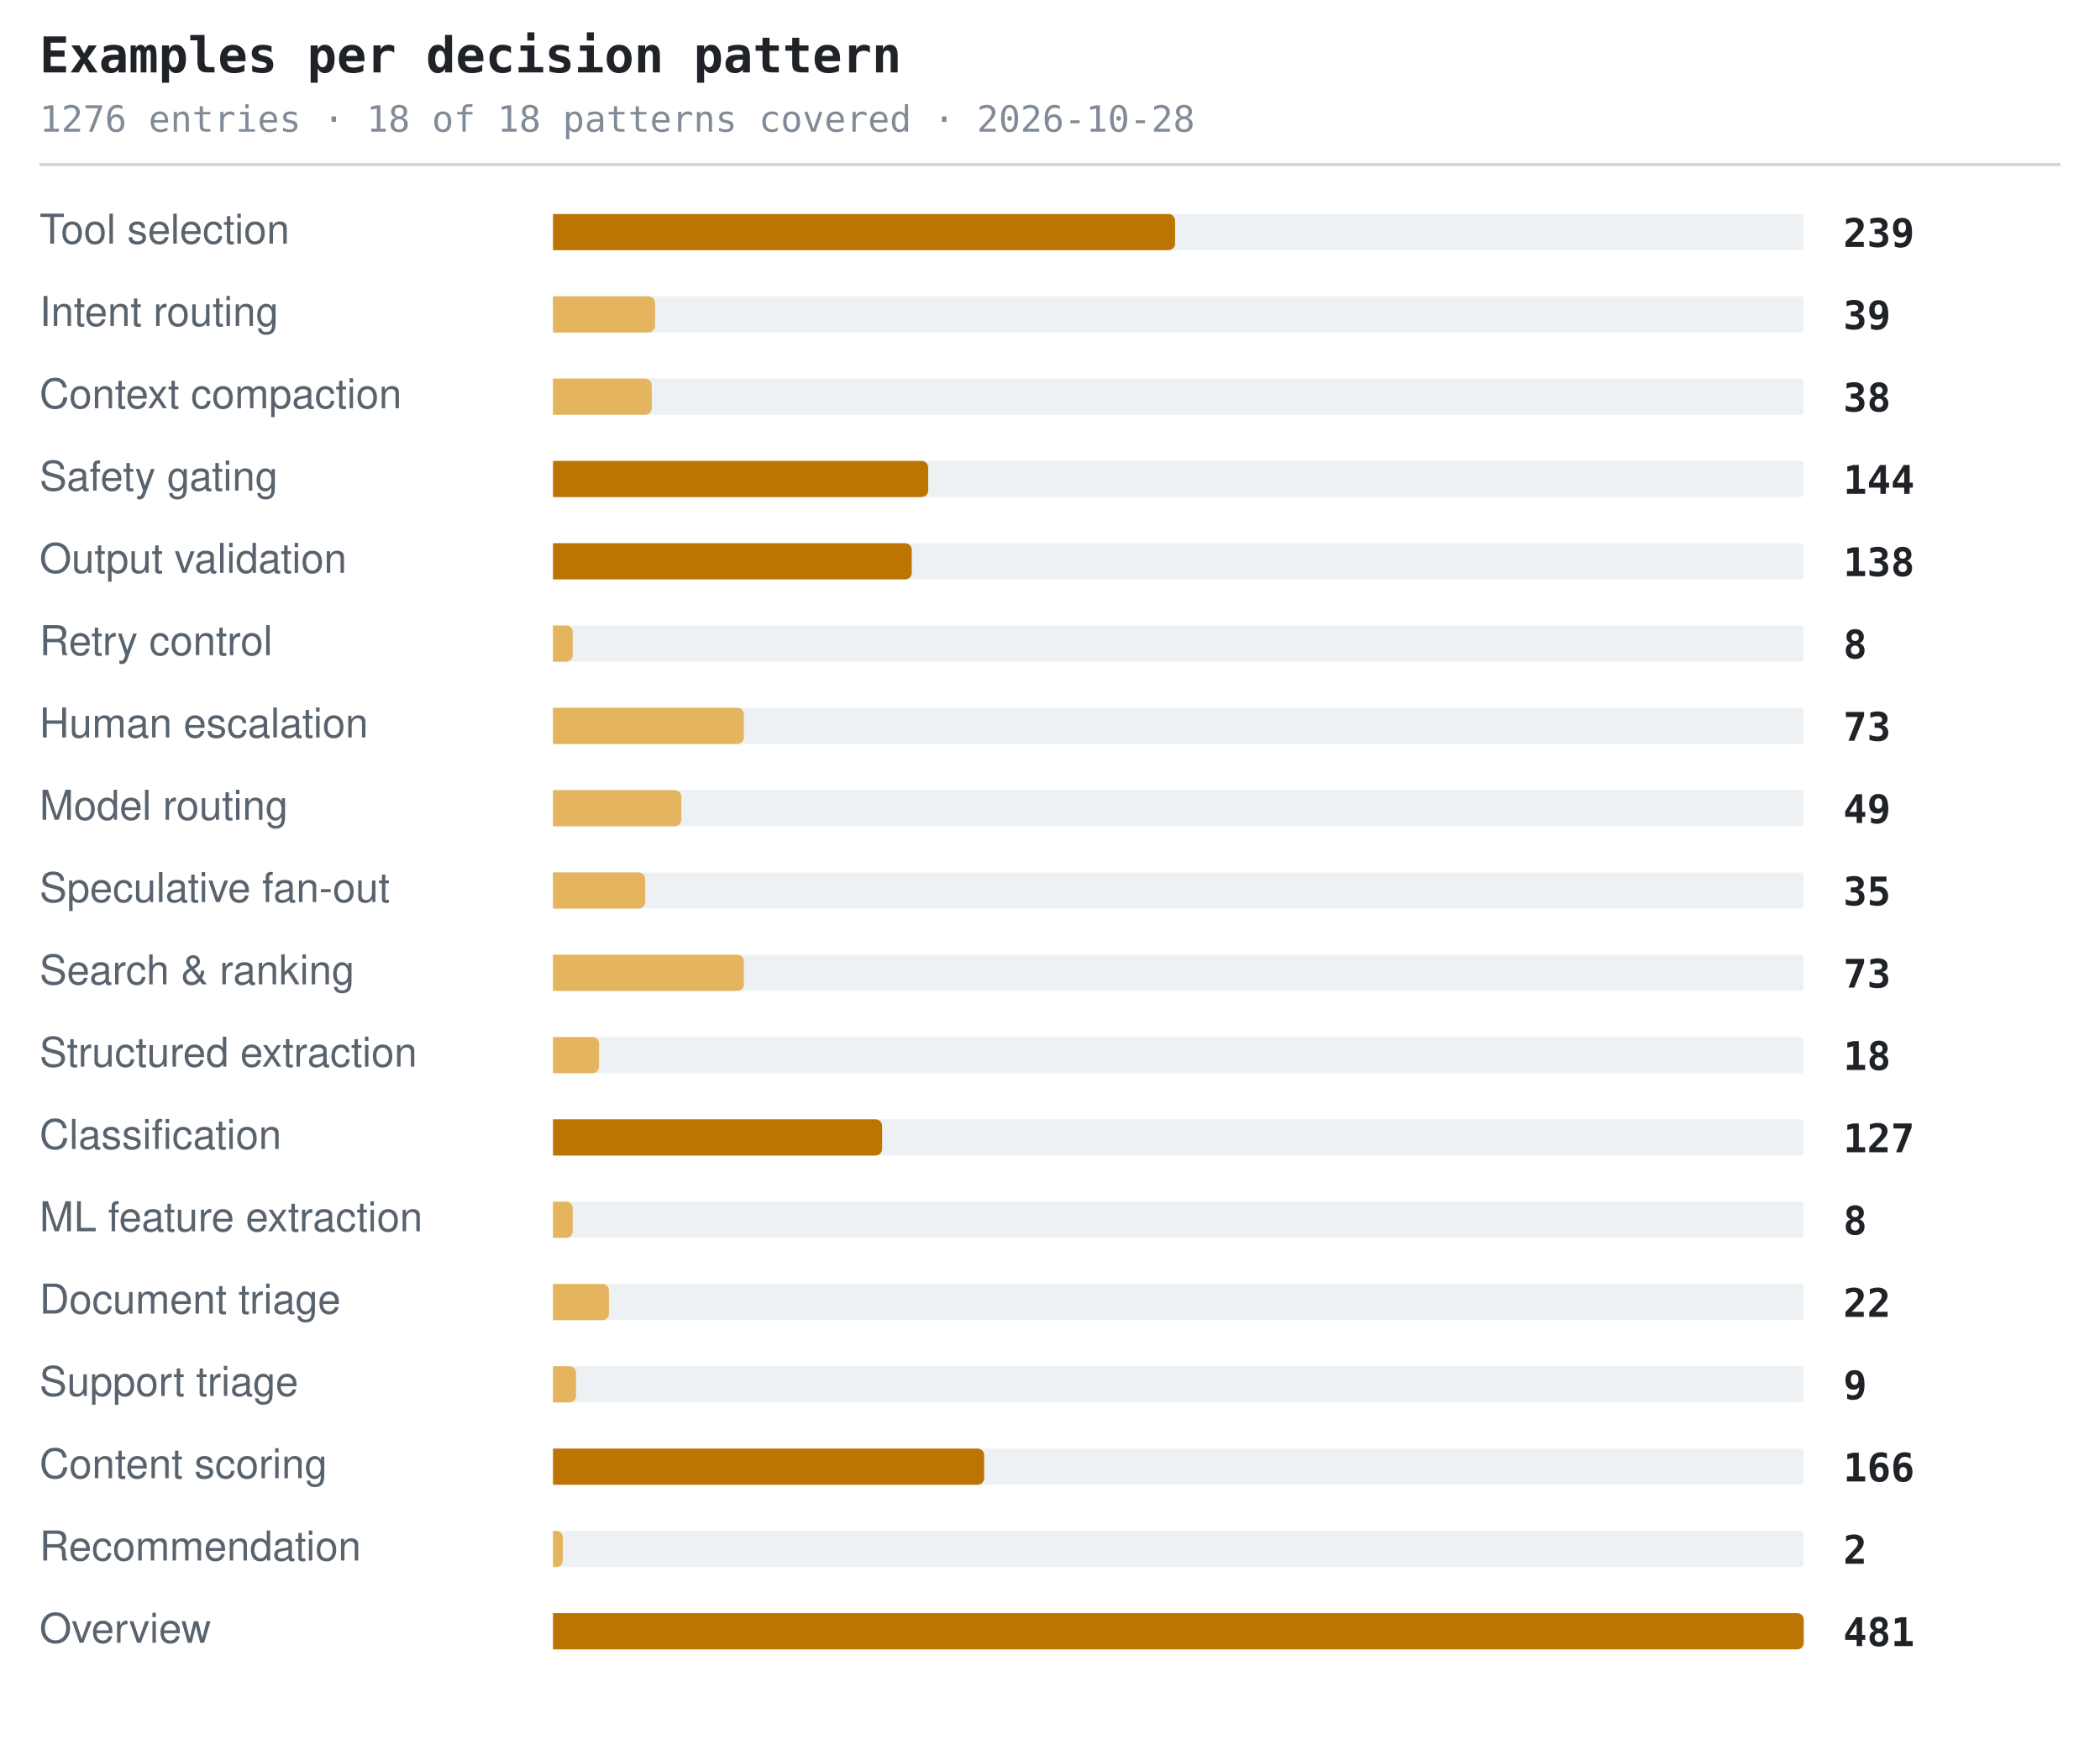
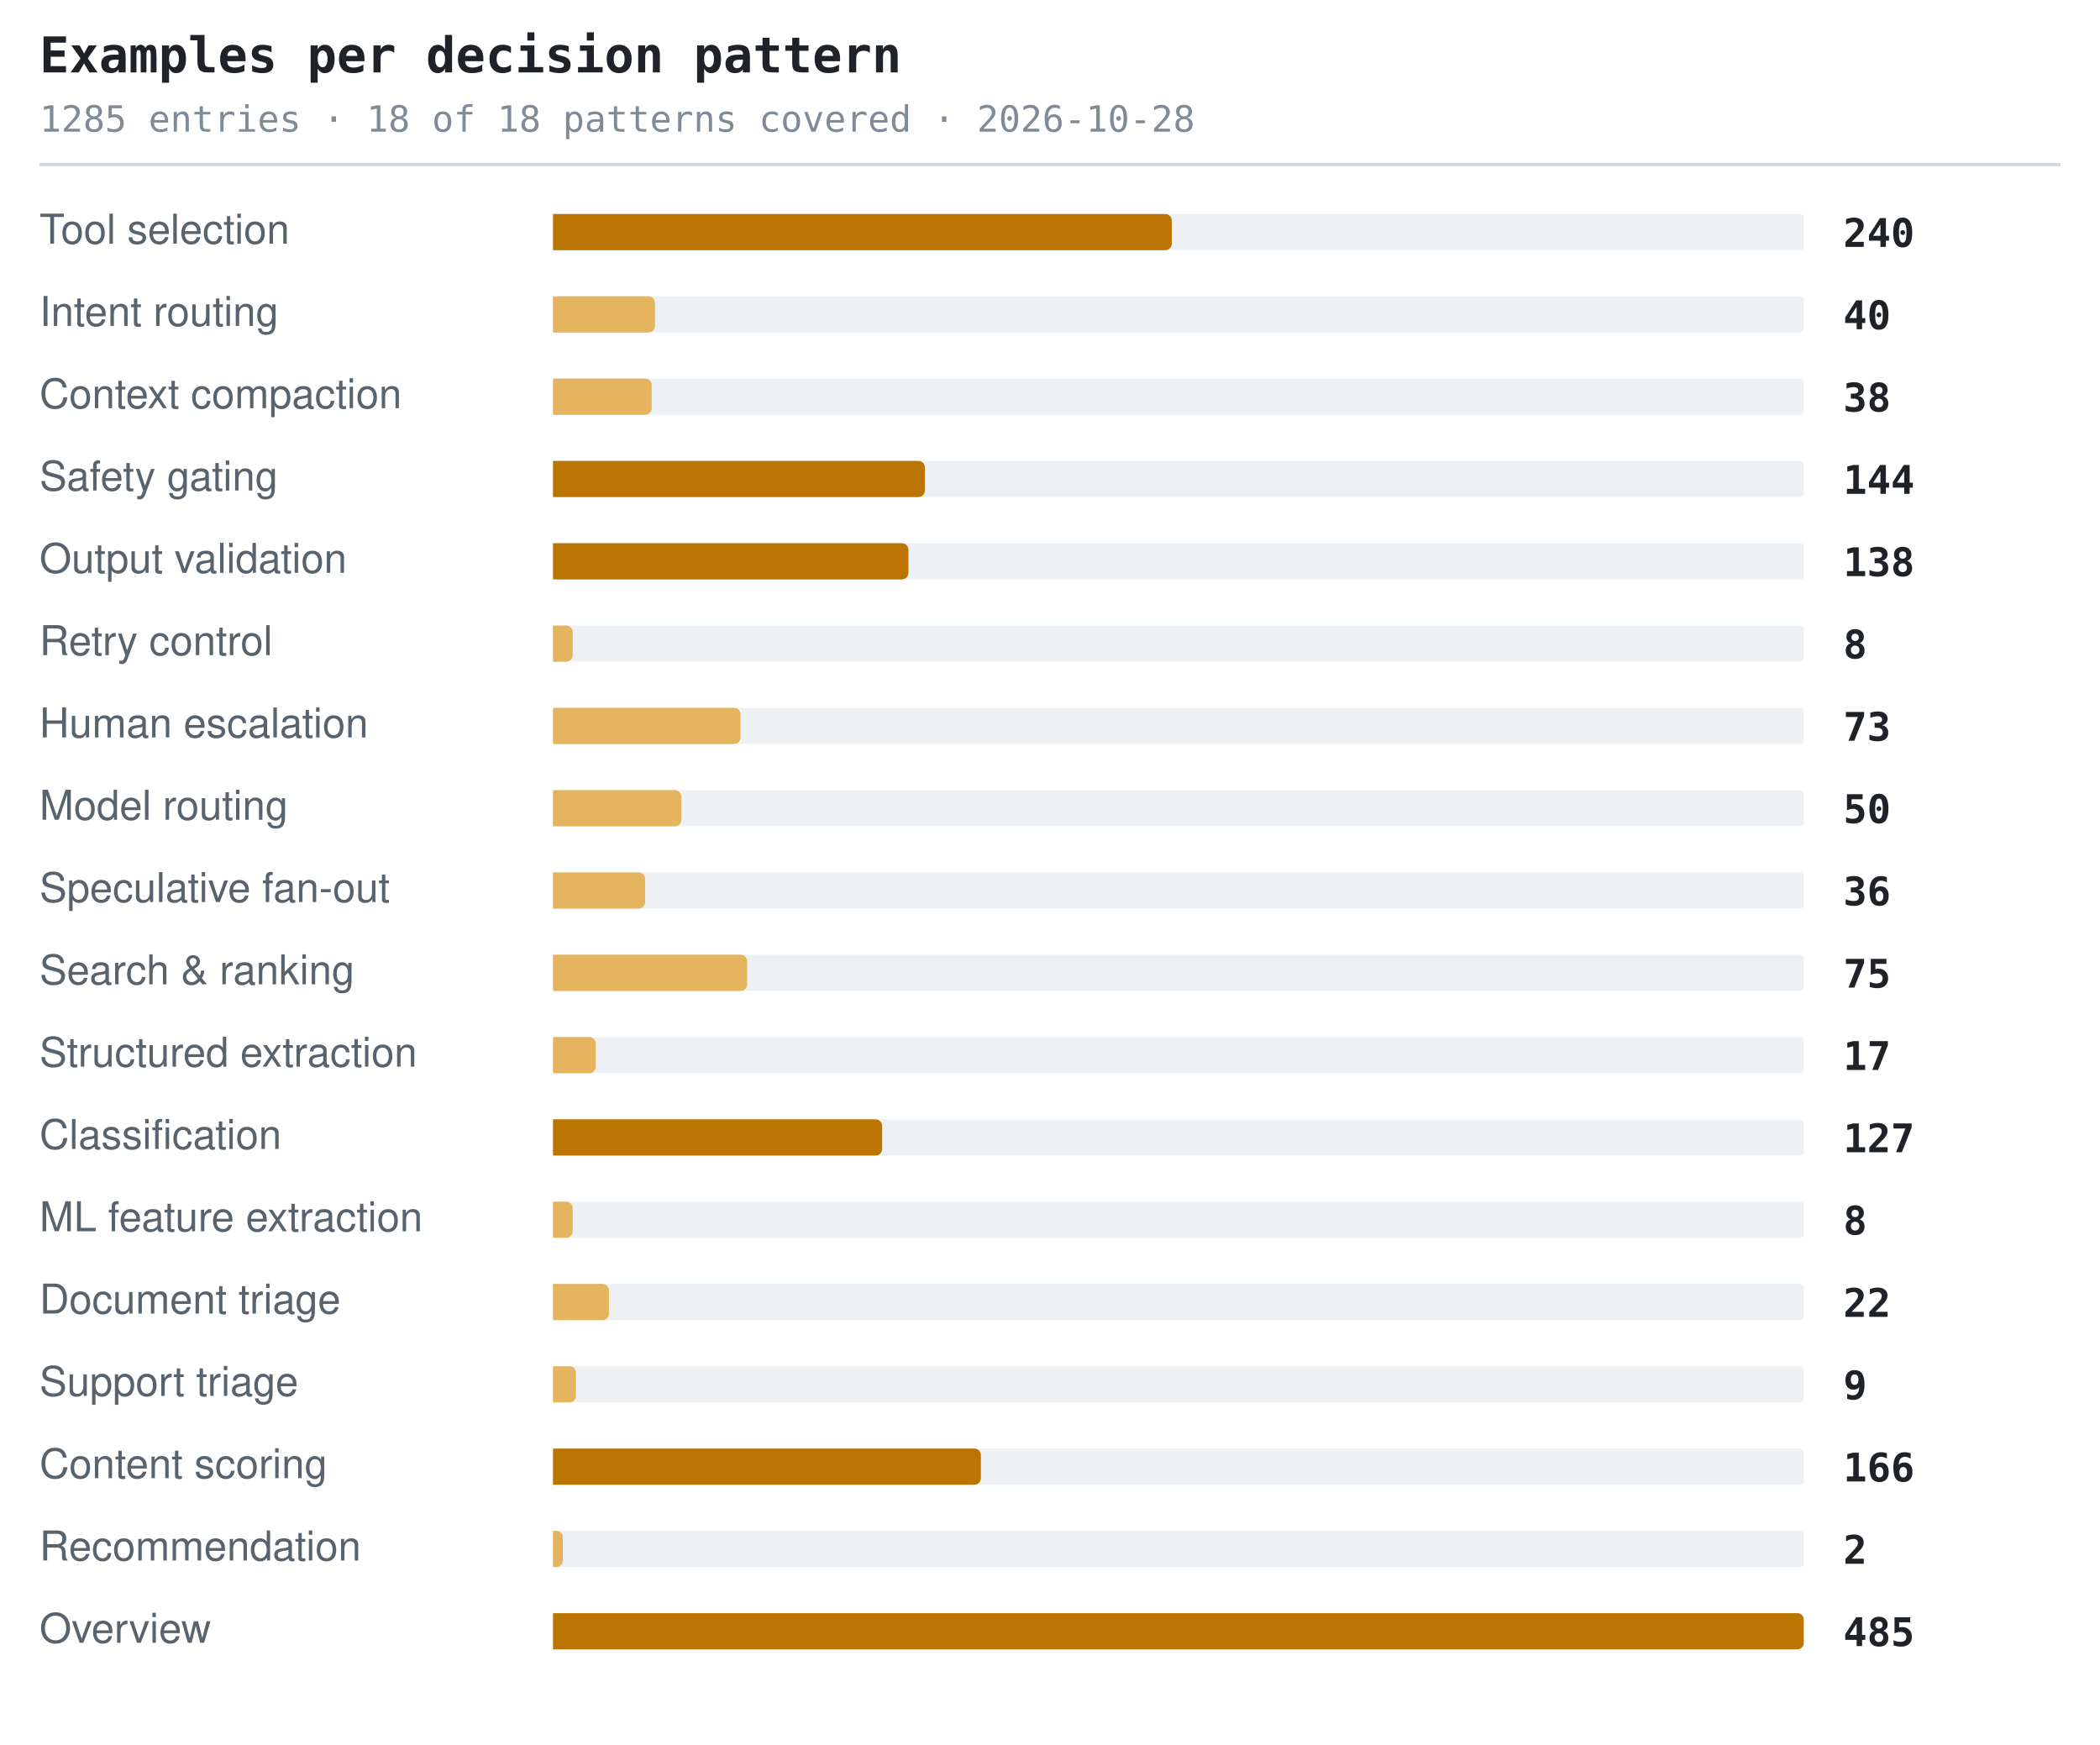
<svg xmlns="http://www.w3.org/2000/svg" width="638" height="530" viewBox="0 0 638 530" role="img" aria-label="Examples per decision pattern">
  <style>.t{font:600 15px ui-monospace,SFMono-Regular,'SF Mono',Menlo,Consolas,monospace;fill:#1f2328}.s{font:11px ui-monospace,SFMono-Regular,'SF Mono',Menlo,Consolas,monospace;fill:#818b98}.l{font:12.5px -apple-system,BlinkMacSystemFont,'Segoe UI',Helvetica,Arial,sans-serif;fill:#59636e}.n{font:600 12px ui-monospace,SFMono-Regular,'SF Mono',Menlo,Consolas,monospace;fill:#1f2328}.g{font:italic 11px -apple-system,BlinkMacSystemFont,'Segoe UI',Helvetica,Arial,sans-serif;fill:#818b98}</style>
  <text x="12" y="22" class="t">Examples per decision pattern</text>
-   <text x="12" y="40" class="s">1276 entries · 18 of 18 patterns covered · 2026-10-28</text>
+   <text x="12" y="40" class="s">1285 entries · 18 of 18 patterns covered · 2026-10-28</text>
  <line x1="12" y1="50" x2="626" y2="50" stroke="#d1d9e0" stroke-width="1" />
  <text x="12" y="74" class="l">Tool selection</text>
  <rect x="168" y="65" width="380" height="11" rx="1" fill="#eef1f4" />
-   <path d="M168 65h187a2 2 0 0 1 2 2v7a2 2 0 0 1-2 2h-187z" fill="#bc7503" />
-   <text x="560" y="75" class="n">239</text>
+   <path d="M168 65h186a2 2 0 0 1 2 2v7a2 2 0 0 1-2 2h-186z" fill="#bc7503" />
+   <text x="560" y="75" class="n">240</text>
  <text x="12" y="99" class="l">Intent routing</text>
  <rect x="168" y="90" width="380" height="11" rx="1" fill="#eef1f4" />
  <path d="M168 90h29a2 2 0 0 1 2 2v7a2 2 0 0 1-2 2h-29z" fill="#e5b45f" />
-   <text x="560" y="100" class="n">39</text>
+   <text x="560" y="100" class="n">40</text>
  <text x="12" y="124" class="l">Context compaction</text>
  <rect x="168" y="115" width="380" height="11" rx="1" fill="#eef1f4" />
  <path d="M168 115h28a2 2 0 0 1 2 2v7a2 2 0 0 1-2 2h-28z" fill="#e5b45f" />
  <text x="560" y="125" class="n">38</text>
  <text x="12" y="149" class="l">Safety gating</text>
  <rect x="168" y="140" width="380" height="11" rx="1" fill="#eef1f4" />
-   <path d="M168 140h112a2 2 0 0 1 2 2v7a2 2 0 0 1-2 2h-112z" fill="#bc7503" />
+   <path d="M168 140h111a2 2 0 0 1 2 2v7a2 2 0 0 1-2 2h-111z" fill="#bc7503" />
  <text x="560" y="150" class="n">144</text>
  <text x="12" y="174" class="l">Output validation</text>
  <rect x="168" y="165" width="380" height="11" rx="1" fill="#eef1f4" />
-   <path d="M168 165h107a2 2 0 0 1 2 2v7a2 2 0 0 1-2 2h-107z" fill="#bc7503" />
+   <path d="M168 165h106a2 2 0 0 1 2 2v7a2 2 0 0 1-2 2h-106z" fill="#bc7503" />
  <text x="560" y="175" class="n">138</text>
  <text x="12" y="199" class="l">Retry control</text>
  <rect x="168" y="190" width="380" height="11" rx="1" fill="#eef1f4" />
  <path d="M168 190h4a2 2 0 0 1 2 2v7a2 2 0 0 1-2 2h-4z" fill="#e5b45f" />
  <text x="560" y="200" class="n">8</text>
  <text x="12" y="224" class="l">Human escalation</text>
  <rect x="168" y="215" width="380" height="11" rx="1" fill="#eef1f4" />
-   <path d="M168 215h56a2 2 0 0 1 2 2v7a2 2 0 0 1-2 2h-56z" fill="#e5b45f" />
+   <path d="M168 215h55a2 2 0 0 1 2 2v7a2 2 0 0 1-2 2h-55z" fill="#e5b45f" />
  <text x="560" y="225" class="n">73</text>
  <text x="12" y="249" class="l">Model routing</text>
  <rect x="168" y="240" width="380" height="11" rx="1" fill="#eef1f4" />
  <path d="M168 240h37a2 2 0 0 1 2 2v7a2 2 0 0 1-2 2h-37z" fill="#e5b45f" />
-   <text x="560" y="250" class="n">49</text>
+   <text x="560" y="250" class="n">50</text>
  <text x="12" y="274" class="l">Speculative fan-out</text>
  <rect x="168" y="265" width="380" height="11" rx="1" fill="#eef1f4" />
  <path d="M168 265h26a2 2 0 0 1 2 2v7a2 2 0 0 1-2 2h-26z" fill="#e5b45f" />
-   <text x="560" y="275" class="n">35</text>
+   <text x="560" y="275" class="n">36</text>
  <text x="12" y="299" class="l">Search &amp; ranking</text>
  <rect x="168" y="290" width="380" height="11" rx="1" fill="#eef1f4" />
-   <path d="M168 290h56a2 2 0 0 1 2 2v7a2 2 0 0 1-2 2h-56z" fill="#e5b45f" />
-   <text x="560" y="300" class="n">73</text>
+   <path d="M168 290h57a2 2 0 0 1 2 2v7a2 2 0 0 1-2 2h-57z" fill="#e5b45f" />
+   <text x="560" y="300" class="n">75</text>
  <text x="12" y="324" class="l">Structured extraction</text>
  <rect x="168" y="315" width="380" height="11" rx="1" fill="#eef1f4" />
-   <path d="M168 315h12a2 2 0 0 1 2 2v7a2 2 0 0 1-2 2h-12z" fill="#e5b45f" />
-   <text x="560" y="325" class="n">18</text>
+   <path d="M168 315h11a2 2 0 0 1 2 2v7a2 2 0 0 1-2 2h-11z" fill="#e5b45f" />
+   <text x="560" y="325" class="n">17</text>
  <text x="12" y="349" class="l">Classification</text>
  <rect x="168" y="340" width="380" height="11" rx="1" fill="#eef1f4" />
  <path d="M168 340h98a2 2 0 0 1 2 2v7a2 2 0 0 1-2 2h-98z" fill="#bc7503" />
  <text x="560" y="350" class="n">127</text>
  <text x="12" y="374" class="l">ML feature extraction</text>
  <rect x="168" y="365" width="380" height="11" rx="1" fill="#eef1f4" />
  <path d="M168 365h4a2 2 0 0 1 2 2v7a2 2 0 0 1-2 2h-4z" fill="#e5b45f" />
  <text x="560" y="375" class="n">8</text>
  <text x="12" y="399" class="l">Document triage</text>
  <rect x="168" y="390" width="380" height="11" rx="1" fill="#eef1f4" />
  <path d="M168 390h15a2 2 0 0 1 2 2v7a2 2 0 0 1-2 2h-15z" fill="#e5b45f" />
  <text x="560" y="400" class="n">22</text>
  <text x="12" y="424" class="l">Support triage</text>
  <rect x="168" y="415" width="380" height="11" rx="1" fill="#eef1f4" />
  <path d="M168 415h5a2 2 0 0 1 2 2v7a2 2 0 0 1-2 2h-5z" fill="#e5b45f" />
  <text x="560" y="425" class="n">9</text>
  <text x="12" y="449" class="l">Content scoring</text>
  <rect x="168" y="440" width="380" height="11" rx="1" fill="#eef1f4" />
-   <path d="M168 440h129a2 2 0 0 1 2 2v7a2 2 0 0 1-2 2h-129z" fill="#bc7503" />
+   <path d="M168 440h128a2 2 0 0 1 2 2v7a2 2 0 0 1-2 2h-128z" fill="#bc7503" />
  <text x="560" y="450" class="n">166</text>
  <text x="12" y="474" class="l">Recommendation</text>
  <rect x="168" y="465" width="380" height="11" rx="1" fill="#eef1f4" />
  <path d="M168 465h1a2 2 0 0 1 2 2v7a2 2 0 0 1-2 2h-1z" fill="#e5b45f" />
  <text x="560" y="475" class="n">2</text>
  <text x="12" y="499" class="l">Overview</text>
  <rect x="168" y="490" width="380" height="11" rx="1" fill="#eef1f4" />
  <path d="M168 490h378a2 2 0 0 1 2 2v7a2 2 0 0 1-2 2h-378z" fill="#bc7503" />
-   <text x="560" y="500" class="n">481</text>
+   <text x="560" y="500" class="n">485</text>
</svg>
